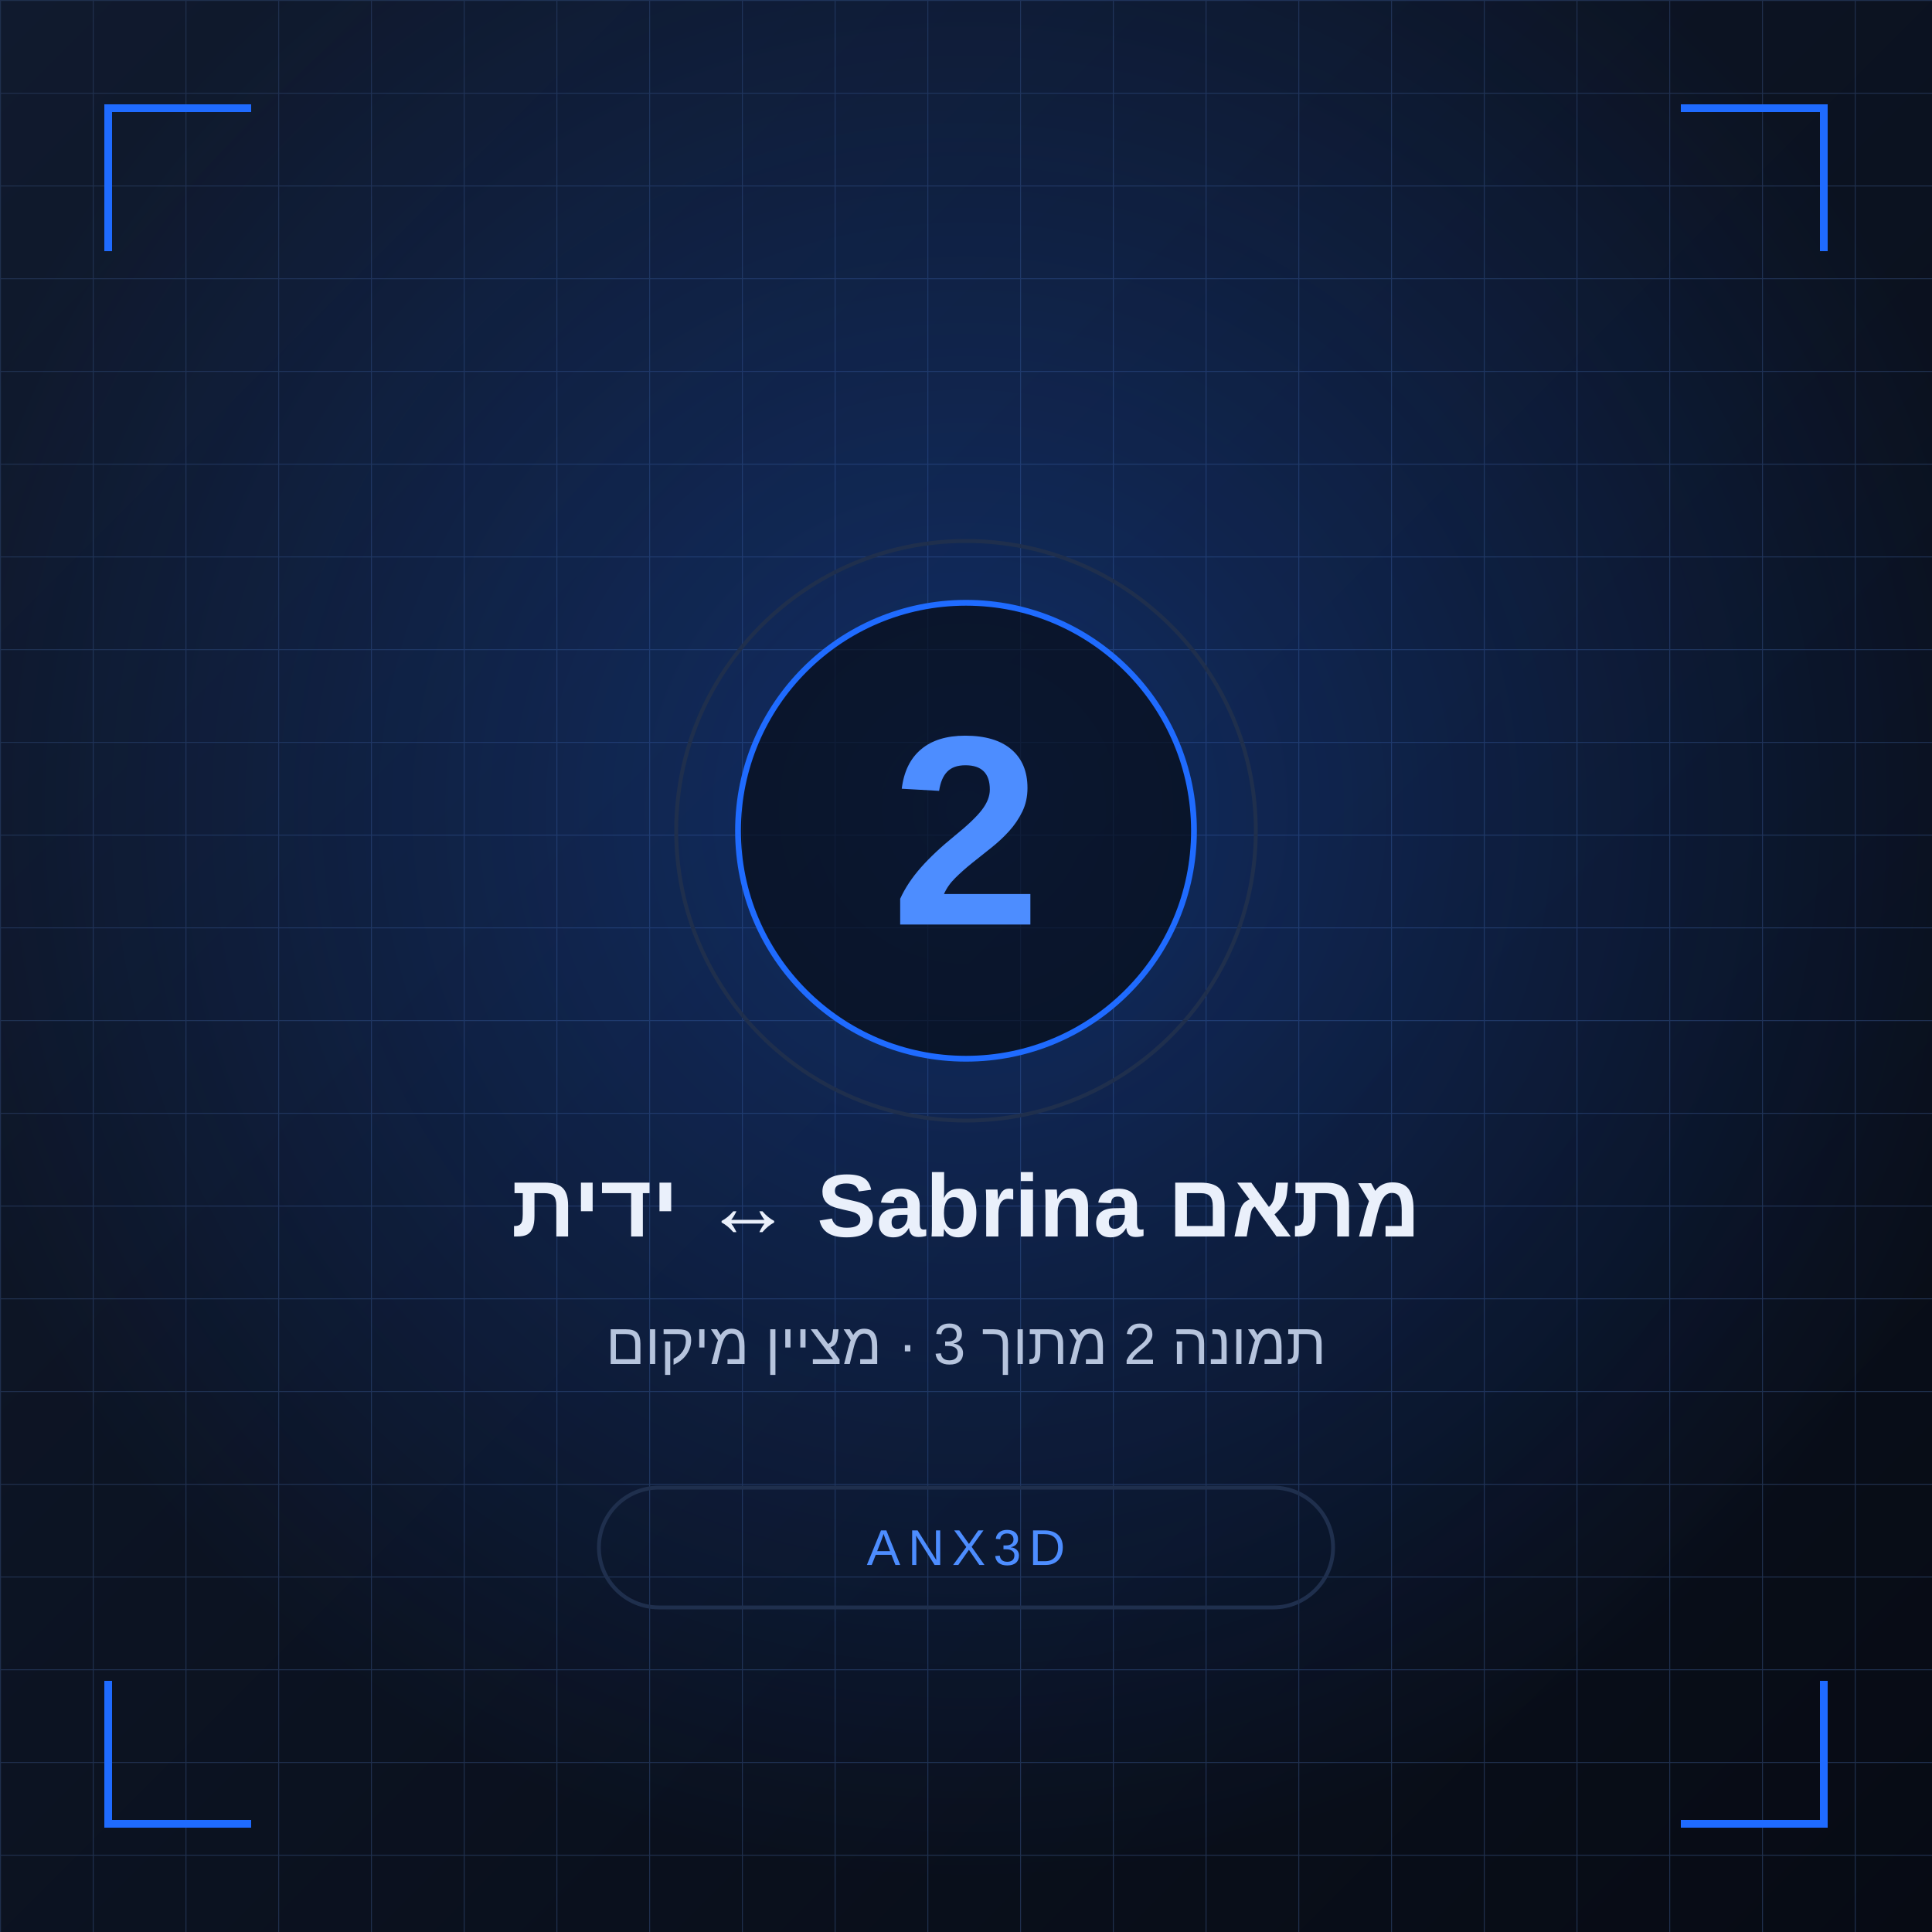
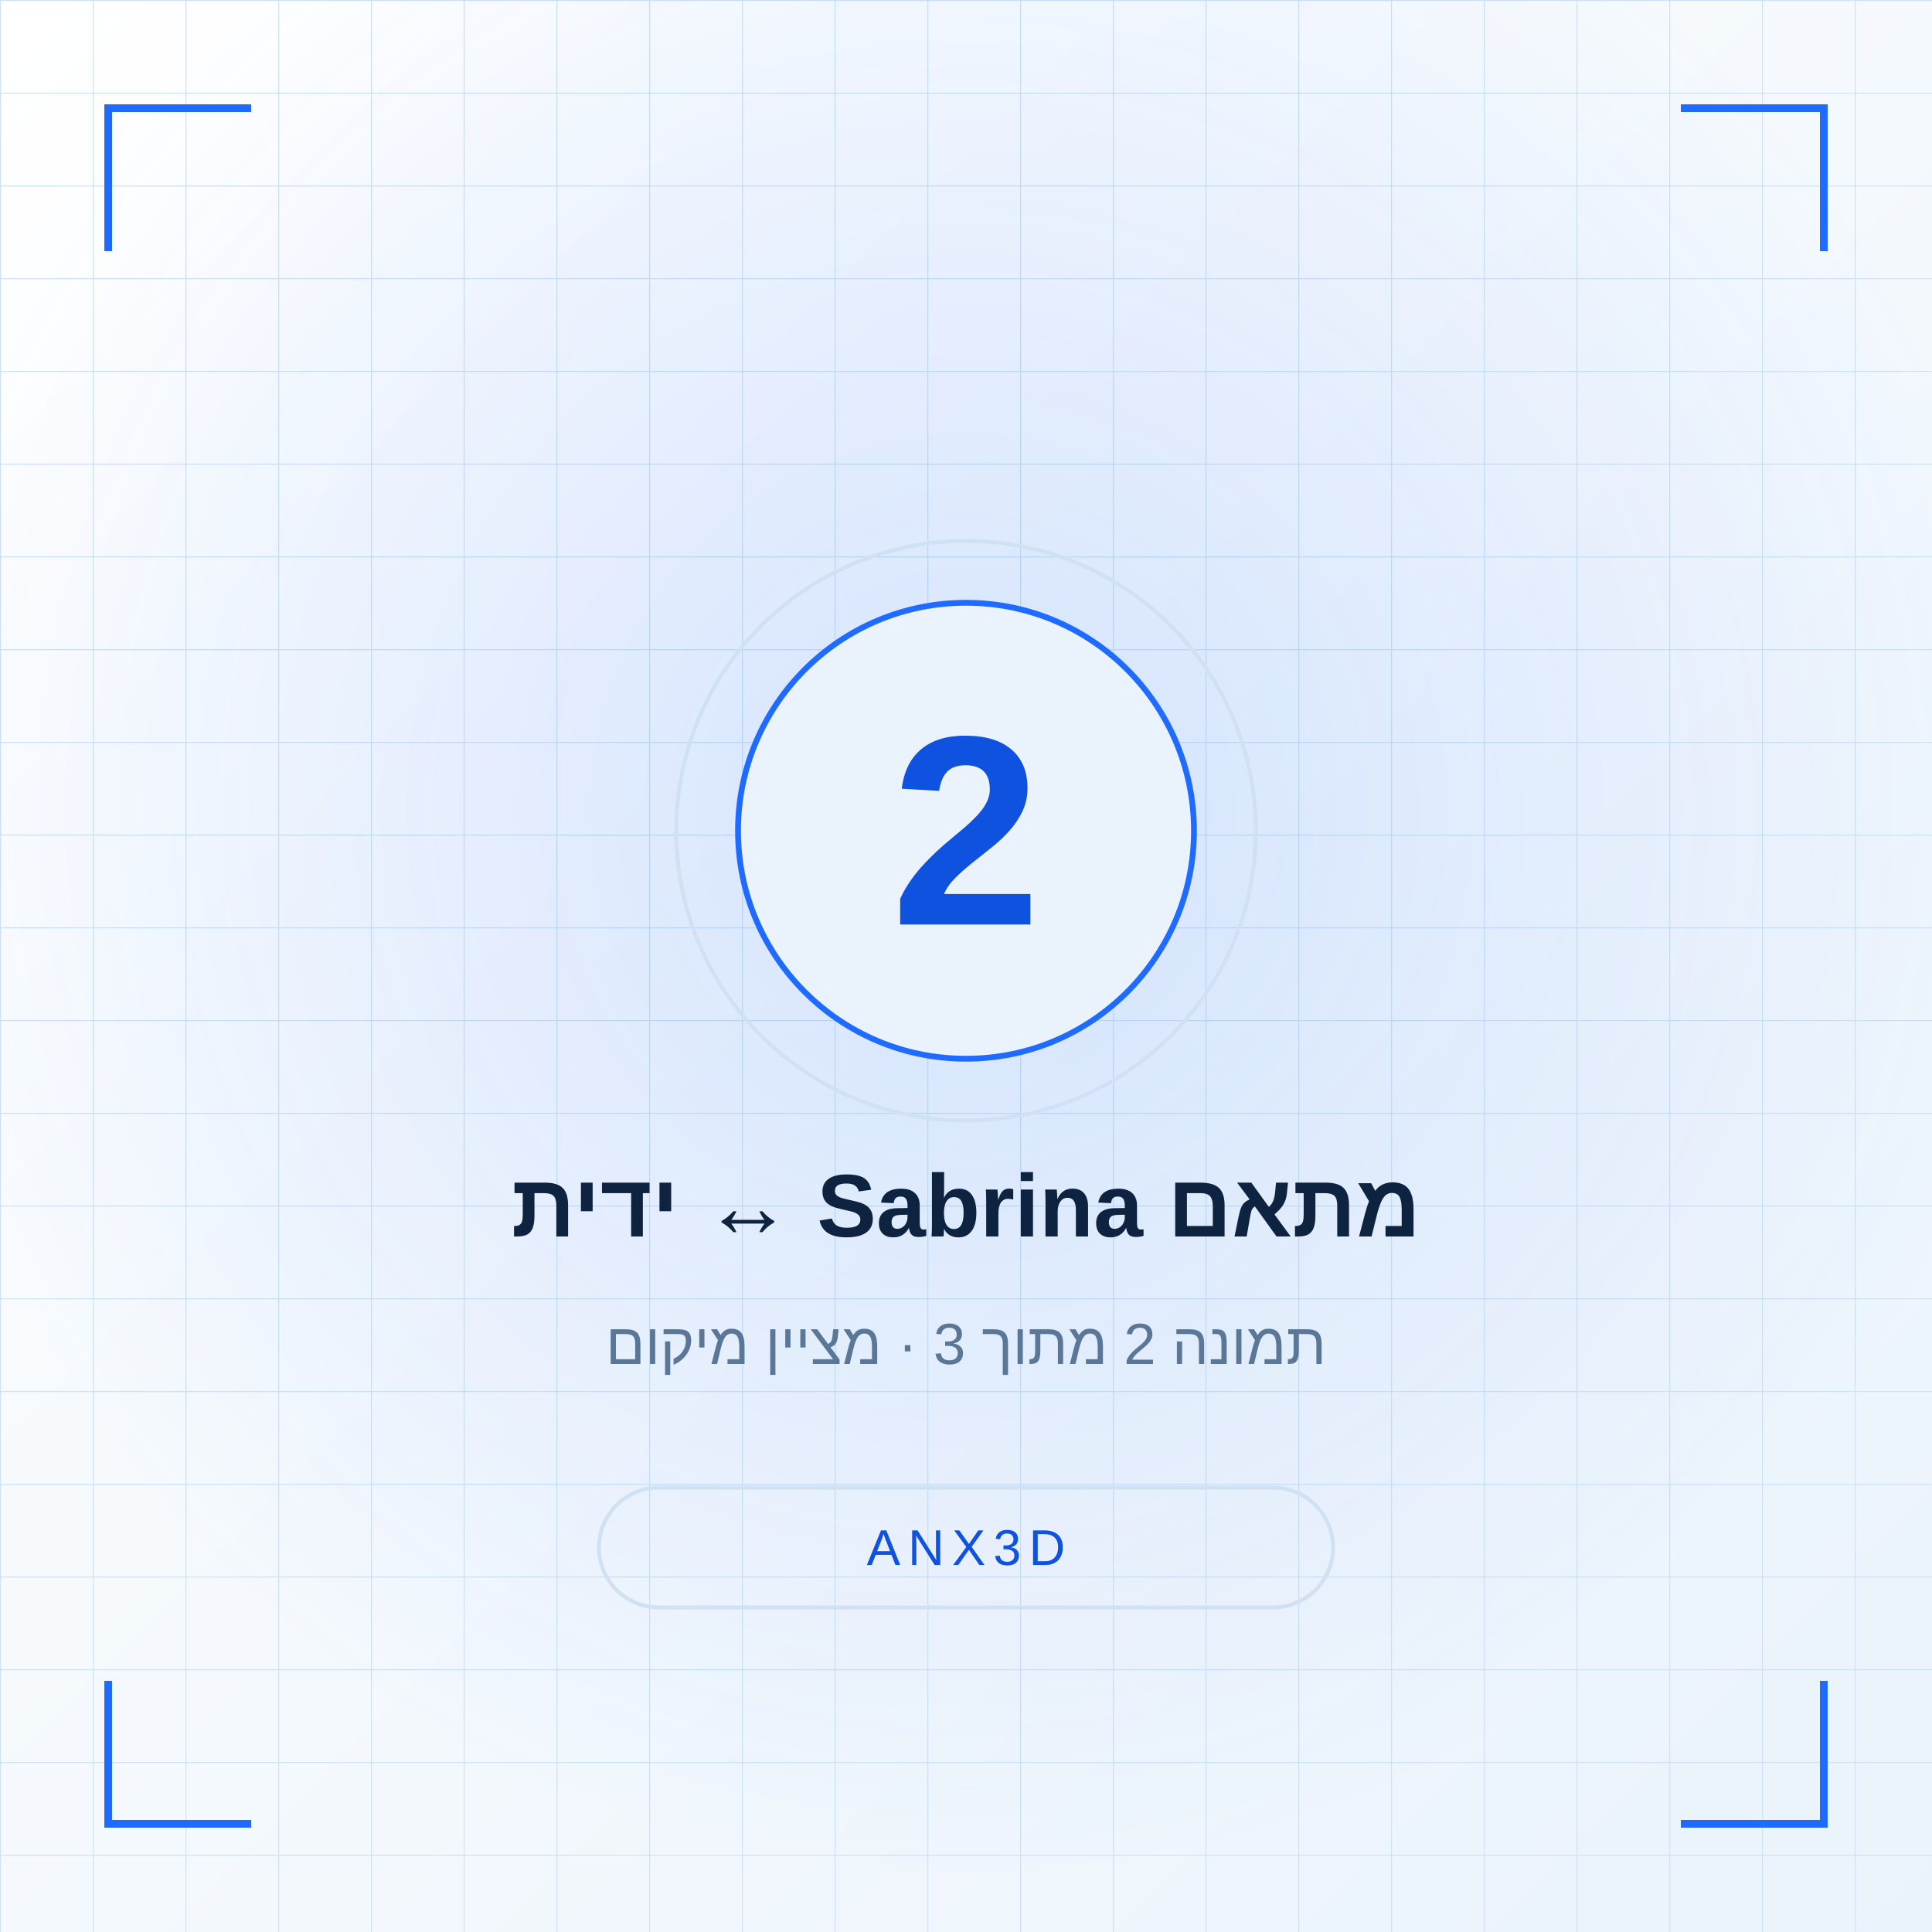
<svg xmlns="http://www.w3.org/2000/svg" width="1000" height="1000" viewBox="0 0 1000 1000" role="img" aria-label="מתאם Sabrina ↔ ידית — תמונה 2 מתוך 3 (מציין מיקום)">
  <defs>
    <linearGradient id="bg" x1="0" y1="0" x2="1" y2="1">
-       <stop offset="0%" stop-color="#101a2e" />
-       <stop offset="100%" stop-color="#070b14" />
+       <stop offset="0%" stop-color="#ffffff" />
+       <stop offset="100%" stop-color="#eaf3fb" />
    </linearGradient>
    <pattern id="grid" width="48" height="48" patternUnits="userSpaceOnUse">
-       <path d="M48 0H0V48" fill="none" stroke="#1f2f4d" stroke-width="1" />
+       <path d="M48 0H0V48" fill="none" stroke="#cfe1f2" stroke-width="1" />
    </pattern>
    <radialGradient id="glow" cx="50%" cy="42%" r="55%">
-       <stop offset="0%" stop-color="#1f6bff" stop-opacity="0.30" />
+       <stop offset="0%" stop-color="#1f6bff" stop-opacity="0.16" />
      <stop offset="100%" stop-color="#1f6bff" stop-opacity="0" />
    </radialGradient>
  </defs>
  <rect width="1000" height="1000" fill="url(#bg)" />
  <rect width="1000" height="1000" fill="url(#grid)" />
  <rect width="1000" height="1000" fill="url(#glow)" />
  <path d="M56 128V56h72" fill="none" stroke="#1f6bff" stroke-width="4" stroke-linecap="square" />
  <path d="M872 56h72v72" fill="none" stroke="#1f6bff" stroke-width="4" stroke-linecap="square" />
  <path d="M944 872v72h-72" fill="none" stroke="#1f6bff" stroke-width="4" stroke-linecap="square" />
  <path d="M128 944H56v-72" fill="none" stroke="#1f6bff" stroke-width="4" stroke-linecap="square" />
-   <circle cx="500" cy="430" r="150" fill="none" stroke="#1f2f4d" stroke-width="2" />
-   <circle cx="500" cy="430" r="118" fill="#070b14" fill-opacity="0.65" stroke="#1f6bff" stroke-width="3" />
-   <text x="500" y="430" text-anchor="middle" dominant-baseline="central" font-family="Heebo, Arial, sans-serif" font-size="140" font-weight="700" fill="#4d8dff">2</text>
-   <text x="500" y="640" text-anchor="middle" direction="rtl" font-family="Heebo, Arial, sans-serif" font-size="46" font-weight="700" fill="#eaf0fb">מתאם Sabrina ↔ ידית</text>
-   <text x="500" y="706" text-anchor="middle" direction="rtl" font-family="Heebo, Arial, sans-serif" font-size="30" fill="#b6c4dd">תמונה 2 מתוך 3 · מציין מיקום</text>
-   <rect x="310" y="770" width="380" height="62" rx="31" fill="none" stroke="#1f2f4d" stroke-width="2" />
-   <text x="500" y="801" text-anchor="middle" dominant-baseline="central" font-family="Heebo, Arial, sans-serif" font-size="26" letter-spacing="4" fill="#4d8dff">ANX3D</text>
+   <circle cx="500" cy="430" r="150" fill="none" stroke="#cfe1f2" stroke-width="2" />
+   <circle cx="500" cy="430" r="118" fill="#eaf3fb" stroke="#1f6bff" stroke-width="3" />
+   <text x="500" y="430" text-anchor="middle" dominant-baseline="central" font-family="Heebo, Arial, sans-serif" font-size="140" font-weight="700" fill="#0f52e0">2</text>
+   <text x="500" y="640" text-anchor="middle" direction="rtl" font-family="Heebo, Arial, sans-serif" font-size="46" font-weight="700" fill="#0d2340">מתאם Sabrina ↔ ידית</text>
+   <text x="500" y="706" text-anchor="middle" direction="rtl" font-family="Heebo, Arial, sans-serif" font-size="30" fill="#5b7797">תמונה 2 מתוך 3 · מציין מיקום</text>
+   <rect x="310" y="770" width="380" height="62" rx="31" fill="none" stroke="#cfe1f2" stroke-width="2" />
+   <text x="500" y="801" text-anchor="middle" dominant-baseline="central" font-family="Heebo, Arial, sans-serif" font-size="26" letter-spacing="4" fill="#0f52e0">ANX3D</text>
</svg>
